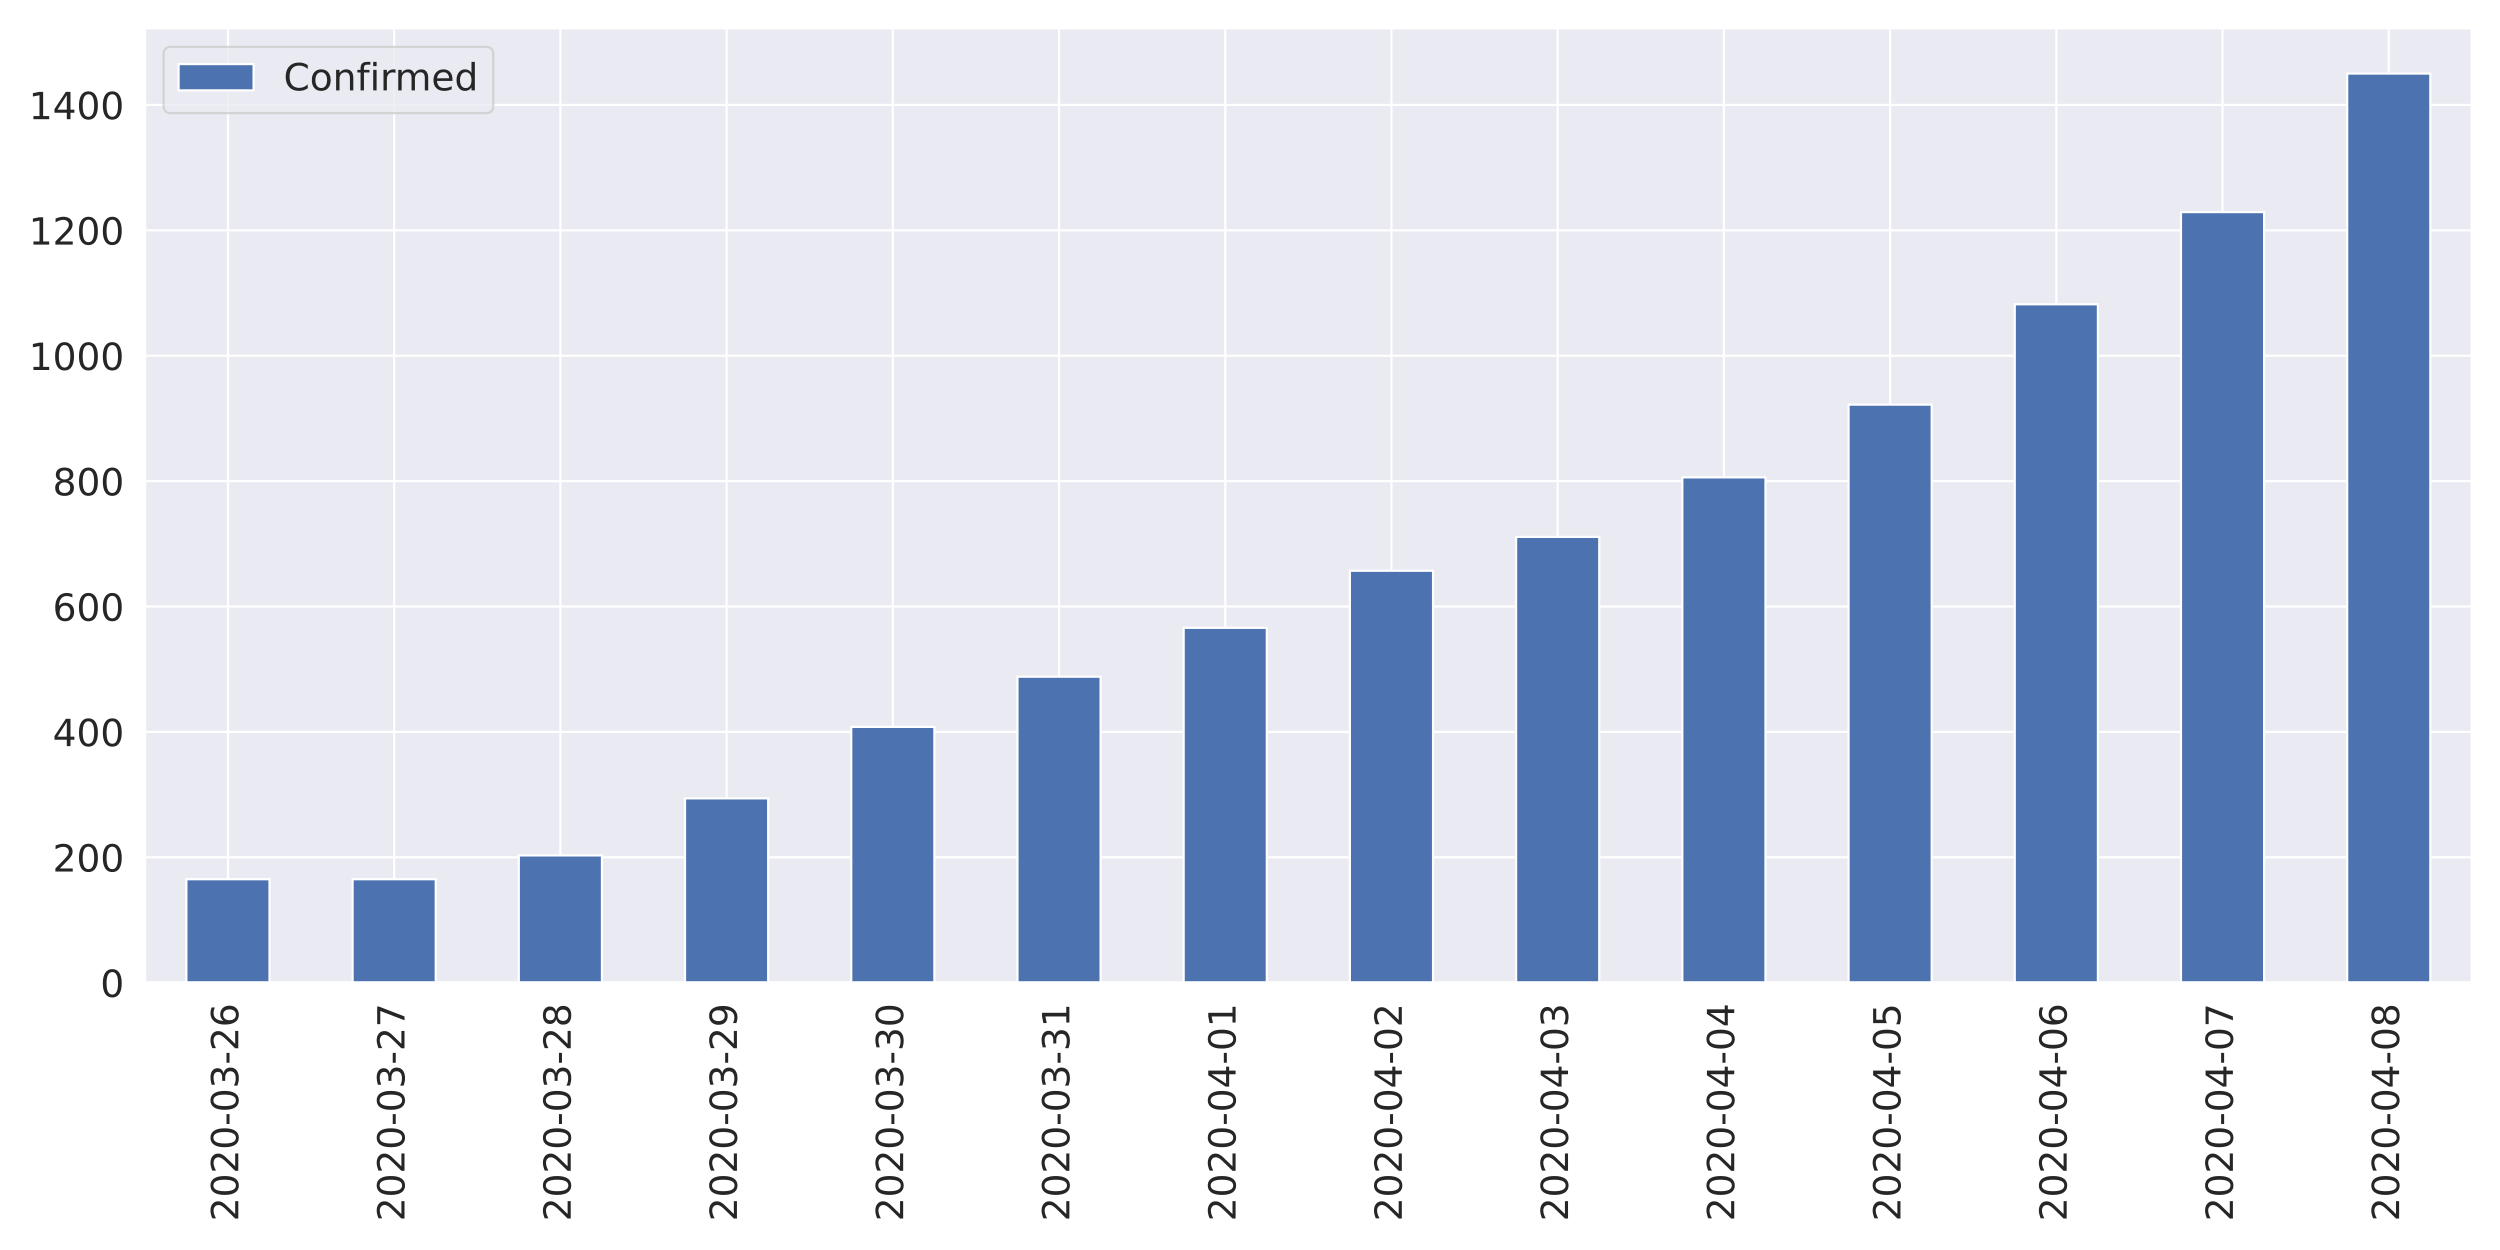
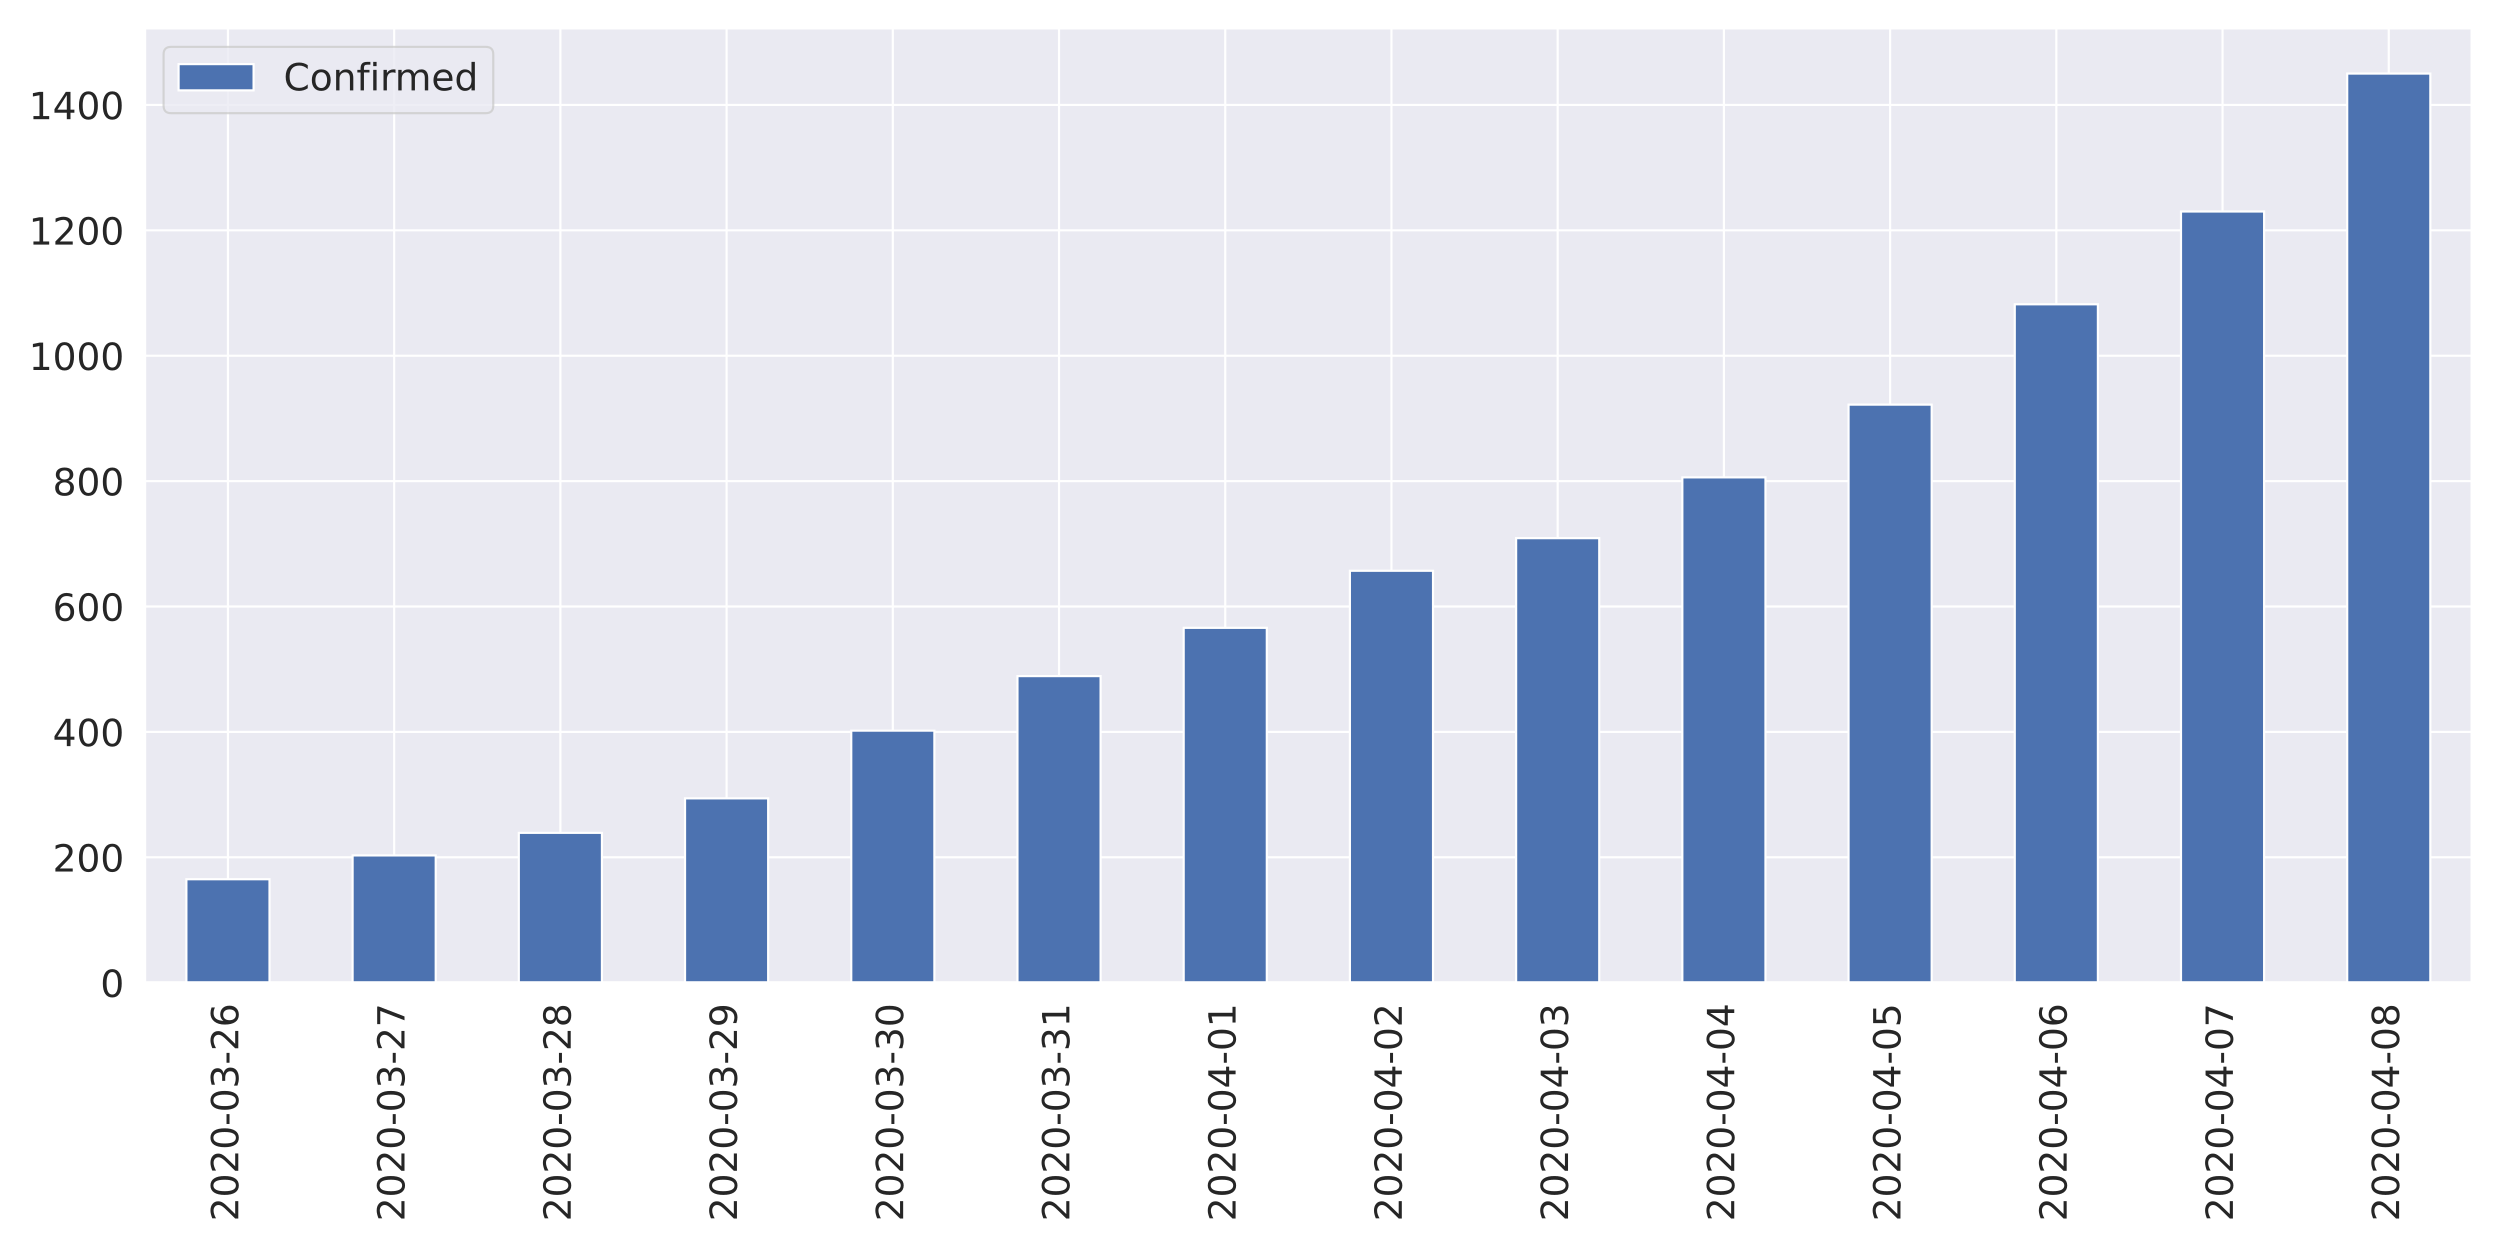
<svg xmlns="http://www.w3.org/2000/svg" xmlns:xlink="http://www.w3.org/1999/xlink" height="576pt" version="1.1" viewBox="0 0 1152 576" width="1152pt">
  <defs>
    <style type="text/css">
*{stroke-linecap:butt;stroke-linejoin:round;}
  </style>
  </defs>
  <g id="figure_1">
    <g id="patch_1">
      <path d="M 0 576  L 1152 576  L 1152 0  L 0 0  z " style="fill:#ffffff;" />
    </g>
    <g id="axes_1">
      <g id="patch_2">
        <path d="M 66.74 452.83  L 1139.04 452.83  L 1139.04 12.96  L 66.74 12.96  z " style="fill:#eaeaf2;" />
      </g>
      <g id="matplotlib.axis_1">
        <g id="xtick_1">
          <g id="line2d_1">
            <path clip-path="url(#p37a62f35dd)" d="M 105.036 452.83  L 105.036 12.96  " style="fill:none;stroke:#ffffff;stroke-linecap:round;" />
          </g>
          <g id="text_1">
            <defs>
              <path d="M 19.188 8.297  L 53.609 8.297  L 53.609 0  L 7.328 0  L 7.328 8.297  Q 12.938 14.109 22.625 23.891  Q 32.328 33.688 34.812 36.531  Q 39.547 41.844 41.422 45.531  Q 43.312 49.219 43.312 52.781  Q 43.312 58.594 39.234 62.25  Q 35.156 65.922 28.609 65.922  Q 23.969 65.922 18.812 64.312  Q 13.672 62.703 7.812 59.422  L 7.812 69.391  Q 13.766 71.781 18.938 73  Q 24.125 74.219 28.422 74.219  Q 39.75 74.219 46.484 68.547  Q 53.219 62.891 53.219 53.422  Q 53.219 48.922 51.531 44.891  Q 49.859 40.875 45.406 35.406  Q 44.188 33.984 37.641 27.219  Q 31.109 20.453 19.188 8.297  z " id="DejaVuSans-50" />
              <path d="M 31.781 66.406  Q 24.172 66.406 20.328 58.906  Q 16.5 51.422 16.5 36.375  Q 16.5 21.391 20.328 13.891  Q 24.172 6.391 31.781 6.391  Q 39.453 6.391 43.281 13.891  Q 47.125 21.391 47.125 36.375  Q 47.125 51.422 43.281 58.906  Q 39.453 66.406 31.781 66.406  z M 31.781 74.219  Q 44.047 74.219 50.516 64.516  Q 56.984 54.828 56.984 36.375  Q 56.984 17.969 50.516 8.266  Q 44.047 -1.422 31.781 -1.422  Q 19.531 -1.422 13.062 8.266  Q 6.594 17.969 6.594 36.375  Q 6.594 54.828 13.062 64.516  Q 19.531 74.219 31.781 74.219  z " id="DejaVuSans-48" />
              <path d="M 4.891 31.391  L 31.203 31.391  L 31.203 23.391  L 4.891 23.391  z " id="DejaVuSans-45" />
              <path d="M 40.578 39.312  Q 47.656 37.797 51.625 33  Q 55.609 28.219 55.609 21.188  Q 55.609 10.406 48.188 4.484  Q 40.766 -1.422 27.094 -1.422  Q 22.516 -1.422 17.656 -0.516  Q 12.797 0.391 7.625 2.203  L 7.625 11.719  Q 11.719 9.328 16.594 8.109  Q 21.484 6.891 26.812 6.891  Q 36.078 6.891 40.938 10.547  Q 45.797 14.203 45.797 21.188  Q 45.797 27.641 41.281 31.266  Q 36.766 34.906 28.719 34.906  L 20.219 34.906  L 20.219 43.016  L 29.109 43.016  Q 36.375 43.016 40.234 45.922  Q 44.094 48.828 44.094 54.297  Q 44.094 59.906 40.109 62.906  Q 36.141 65.922 28.719 65.922  Q 24.656 65.922 20.016 65.031  Q 15.375 64.156 9.812 62.312  L 9.812 71.094  Q 15.438 72.656 20.344 73.438  Q 25.25 74.219 29.594 74.219  Q 40.828 74.219 47.359 69.109  Q 53.906 64.016 53.906 55.328  Q 53.906 49.266 50.438 45.094  Q 46.969 40.922 40.578 39.312  z " id="DejaVuSans-51" />
              <path d="M 33.016 40.375  Q 26.375 40.375 22.484 35.828  Q 18.609 31.297 18.609 23.391  Q 18.609 15.531 22.484 10.953  Q 26.375 6.391 33.016 6.391  Q 39.656 6.391 43.531 10.953  Q 47.406 15.531 47.406 23.391  Q 47.406 31.297 43.531 35.828  Q 39.656 40.375 33.016 40.375  z M 52.594 71.297  L 52.594 62.312  Q 48.875 64.062 45.094 64.984  Q 41.312 65.922 37.594 65.922  Q 27.828 65.922 22.672 59.328  Q 17.531 52.734 16.797 39.406  Q 19.672 43.656 24.016 45.922  Q 28.375 48.188 33.594 48.188  Q 44.578 48.188 50.953 41.516  Q 57.328 34.859 57.328 23.391  Q 57.328 12.156 50.688 5.359  Q 44.047 -1.422 33.016 -1.422  Q 20.359 -1.422 13.672 8.266  Q 6.984 17.969 6.984 36.375  Q 6.984 53.656 15.188 63.938  Q 23.391 74.219 37.203 74.219  Q 40.922 74.219 44.703 73.484  Q 48.484 72.75 52.594 71.297  z " id="DejaVuSans-54" />
            </defs>
            <g style="fill:#262626;" transform="translate(109.8046 562.7538)rotate(-90)scale(0.1728 -0.1728)">
              <use xlink:href="#DejaVuSans-50" />
              <use x="63.623" xlink:href="#DejaVuSans-48" />
              <use x="127.246" xlink:href="#DejaVuSans-50" />
              <use x="190.869" xlink:href="#DejaVuSans-48" />
              <use x="254.492" xlink:href="#DejaVuSans-45" />
              <use x="290.576" xlink:href="#DejaVuSans-48" />
              <use x="354.199" xlink:href="#DejaVuSans-51" />
              <use x="417.822" xlink:href="#DejaVuSans-45" />
              <use x="453.906" xlink:href="#DejaVuSans-50" />
              <use x="517.529" xlink:href="#DejaVuSans-54" />
            </g>
          </g>
        </g>
        <g id="xtick_2">
          <g id="line2d_2">
            <path clip-path="url(#p37a62f35dd)" d="M 181.629 452.83  L 181.629 12.96  " style="fill:none;stroke:#ffffff;stroke-linecap:round;" />
          </g>
          <g id="text_2">
            <defs>
              <path d="M 8.203 72.906  L 55.078 72.906  L 55.078 68.703  L 28.609 0  L 18.312 0  L 43.219 64.594  L 8.203 64.594  z " id="DejaVuSans-55" />
            </defs>
            <g style="fill:#262626;" transform="translate(186.3975 562.7538)rotate(-90)scale(0.1728 -0.1728)">
              <use xlink:href="#DejaVuSans-50" />
              <use x="63.623" xlink:href="#DejaVuSans-48" />
              <use x="127.246" xlink:href="#DejaVuSans-50" />
              <use x="190.869" xlink:href="#DejaVuSans-48" />
              <use x="254.492" xlink:href="#DejaVuSans-45" />
              <use x="290.576" xlink:href="#DejaVuSans-48" />
              <use x="354.199" xlink:href="#DejaVuSans-51" />
              <use x="417.822" xlink:href="#DejaVuSans-45" />
              <use x="453.906" xlink:href="#DejaVuSans-50" />
              <use x="517.529" xlink:href="#DejaVuSans-55" />
            </g>
          </g>
        </g>
        <g id="xtick_3">
          <g id="line2d_3">
            <path clip-path="url(#p37a62f35dd)" d="M 258.222 452.83  L 258.222 12.96  " style="fill:none;stroke:#ffffff;stroke-linecap:round;" />
          </g>
          <g id="text_3">
            <defs>
              <path d="M 31.781 34.625  Q 24.75 34.625 20.719 30.859  Q 16.703 27.094 16.703 20.516  Q 16.703 13.922 20.719 10.156  Q 24.75 6.391 31.781 6.391  Q 38.812 6.391 42.859 10.172  Q 46.922 13.969 46.922 20.516  Q 46.922 27.094 42.891 30.859  Q 38.875 34.625 31.781 34.625  z M 21.922 38.812  Q 15.578 40.375 12.031 44.719  Q 8.5 49.078 8.5 55.328  Q 8.5 64.062 14.719 69.141  Q 20.953 74.219 31.781 74.219  Q 42.672 74.219 48.875 69.141  Q 55.078 64.062 55.078 55.328  Q 55.078 49.078 51.531 44.719  Q 48 40.375 41.703 38.812  Q 48.828 37.156 52.797 32.312  Q 56.781 27.484 56.781 20.516  Q 56.781 9.906 50.312 4.234  Q 43.844 -1.422 31.781 -1.422  Q 19.734 -1.422 13.25 4.234  Q 6.781 9.906 6.781 20.516  Q 6.781 27.484 10.781 32.312  Q 14.797 37.156 21.922 38.812  z M 18.312 54.391  Q 18.312 48.734 21.844 45.562  Q 25.391 42.391 31.781 42.391  Q 38.141 42.391 41.719 45.562  Q 45.312 48.734 45.312 54.391  Q 45.312 60.062 41.719 63.234  Q 38.141 66.406 31.781 66.406  Q 25.391 66.406 21.844 63.234  Q 18.312 60.062 18.312 54.391  z " id="DejaVuSans-56" />
            </defs>
            <g style="fill:#262626;" transform="translate(262.9903 562.7538)rotate(-90)scale(0.1728 -0.1728)">
              <use xlink:href="#DejaVuSans-50" />
              <use x="63.623" xlink:href="#DejaVuSans-48" />
              <use x="127.246" xlink:href="#DejaVuSans-50" />
              <use x="190.869" xlink:href="#DejaVuSans-48" />
              <use x="254.492" xlink:href="#DejaVuSans-45" />
              <use x="290.576" xlink:href="#DejaVuSans-48" />
              <use x="354.199" xlink:href="#DejaVuSans-51" />
              <use x="417.822" xlink:href="#DejaVuSans-45" />
              <use x="453.906" xlink:href="#DejaVuSans-50" />
              <use x="517.529" xlink:href="#DejaVuSans-56" />
            </g>
          </g>
        </g>
        <g id="xtick_4">
          <g id="line2d_4">
            <path clip-path="url(#p37a62f35dd)" d="M 334.815 452.83  L 334.815 12.96  " style="fill:none;stroke:#ffffff;stroke-linecap:round;" />
          </g>
          <g id="text_4">
            <defs>
              <path d="M 10.984 1.516  L 10.984 10.5  Q 14.703 8.734 18.5 7.812  Q 22.312 6.891 25.984 6.891  Q 35.75 6.891 40.891 13.453  Q 46.047 20.016 46.781 33.406  Q 43.953 29.203 39.594 26.953  Q 35.25 24.703 29.984 24.703  Q 19.047 24.703 12.672 31.312  Q 6.297 37.938 6.297 49.422  Q 6.297 60.641 12.938 67.422  Q 19.578 74.219 30.609 74.219  Q 43.266 74.219 49.922 64.516  Q 56.594 54.828 56.594 36.375  Q 56.594 19.141 48.406 8.859  Q 40.234 -1.422 26.422 -1.422  Q 22.703 -1.422 18.891 -0.688  Q 15.094 0.047 10.984 1.516  z M 30.609 32.422  Q 37.25 32.422 41.125 36.953  Q 45.016 41.5 45.016 49.422  Q 45.016 57.281 41.125 61.844  Q 37.25 66.406 30.609 66.406  Q 23.969 66.406 20.094 61.844  Q 16.219 57.281 16.219 49.422  Q 16.219 41.5 20.094 36.953  Q 23.969 32.422 30.609 32.422  z " id="DejaVuSans-57" />
            </defs>
            <g style="fill:#262626;" transform="translate(339.5832 562.7538)rotate(-90)scale(0.1728 -0.1728)">
              <use xlink:href="#DejaVuSans-50" />
              <use x="63.623" xlink:href="#DejaVuSans-48" />
              <use x="127.246" xlink:href="#DejaVuSans-50" />
              <use x="190.869" xlink:href="#DejaVuSans-48" />
              <use x="254.492" xlink:href="#DejaVuSans-45" />
              <use x="290.576" xlink:href="#DejaVuSans-48" />
              <use x="354.199" xlink:href="#DejaVuSans-51" />
              <use x="417.822" xlink:href="#DejaVuSans-45" />
              <use x="453.906" xlink:href="#DejaVuSans-50" />
              <use x="517.529" xlink:href="#DejaVuSans-57" />
            </g>
          </g>
        </g>
        <g id="xtick_5">
          <g id="line2d_5">
            <path clip-path="url(#p37a62f35dd)" d="M 411.408 452.83  L 411.408 12.96  " style="fill:none;stroke:#ffffff;stroke-linecap:round;" />
          </g>
          <g id="text_5">
            <g style="fill:#262626;" transform="translate(416.1761 562.7538)rotate(-90)scale(0.1728 -0.1728)">
              <use xlink:href="#DejaVuSans-50" />
              <use x="63.623" xlink:href="#DejaVuSans-48" />
              <use x="127.246" xlink:href="#DejaVuSans-50" />
              <use x="190.869" xlink:href="#DejaVuSans-48" />
              <use x="254.492" xlink:href="#DejaVuSans-45" />
              <use x="290.576" xlink:href="#DejaVuSans-48" />
              <use x="354.199" xlink:href="#DejaVuSans-51" />
              <use x="417.822" xlink:href="#DejaVuSans-45" />
              <use x="453.906" xlink:href="#DejaVuSans-51" />
              <use x="517.529" xlink:href="#DejaVuSans-48" />
            </g>
          </g>
        </g>
        <g id="xtick_6">
          <g id="line2d_6">
            <path clip-path="url(#p37a62f35dd)" d="M 488.001 452.83  L 488.001 12.96  " style="fill:none;stroke:#ffffff;stroke-linecap:round;" />
          </g>
          <g id="text_6">
            <defs>
              <path d="M 12.406 8.297  L 28.516 8.297  L 28.516 63.922  L 10.984 60.406  L 10.984 69.391  L 28.422 72.906  L 38.281 72.906  L 38.281 8.297  L 54.391 8.297  L 54.391 0  L 12.406 0  z " id="DejaVuSans-49" />
            </defs>
            <g style="fill:#262626;" transform="translate(492.7689 562.7538)rotate(-90)scale(0.1728 -0.1728)">
              <use xlink:href="#DejaVuSans-50" />
              <use x="63.623" xlink:href="#DejaVuSans-48" />
              <use x="127.246" xlink:href="#DejaVuSans-50" />
              <use x="190.869" xlink:href="#DejaVuSans-48" />
              <use x="254.492" xlink:href="#DejaVuSans-45" />
              <use x="290.576" xlink:href="#DejaVuSans-48" />
              <use x="354.199" xlink:href="#DejaVuSans-51" />
              <use x="417.822" xlink:href="#DejaVuSans-45" />
              <use x="453.906" xlink:href="#DejaVuSans-51" />
              <use x="517.529" xlink:href="#DejaVuSans-49" />
            </g>
          </g>
        </g>
        <g id="xtick_7">
          <g id="line2d_7">
            <path clip-path="url(#p37a62f35dd)" d="M 564.594 452.83  L 564.594 12.96  " style="fill:none;stroke:#ffffff;stroke-linecap:round;" />
          </g>
          <g id="text_7">
            <defs>
              <path d="M 37.797 64.312  L 12.891 25.391  L 37.797 25.391  z M 35.203 72.906  L 47.609 72.906  L 47.609 25.391  L 58.016 25.391  L 58.016 17.188  L 47.609 17.188  L 47.609 0  L 37.797 0  L 37.797 17.188  L 4.891 17.188  L 4.891 26.703  z " id="DejaVuSans-52" />
            </defs>
            <g style="fill:#262626;" transform="translate(569.3618 562.7538)rotate(-90)scale(0.1728 -0.1728)">
              <use xlink:href="#DejaVuSans-50" />
              <use x="63.623" xlink:href="#DejaVuSans-48" />
              <use x="127.246" xlink:href="#DejaVuSans-50" />
              <use x="190.869" xlink:href="#DejaVuSans-48" />
              <use x="254.492" xlink:href="#DejaVuSans-45" />
              <use x="290.576" xlink:href="#DejaVuSans-48" />
              <use x="354.199" xlink:href="#DejaVuSans-52" />
              <use x="417.822" xlink:href="#DejaVuSans-45" />
              <use x="453.906" xlink:href="#DejaVuSans-48" />
              <use x="517.529" xlink:href="#DejaVuSans-49" />
            </g>
          </g>
        </g>
        <g id="xtick_8">
          <g id="line2d_8">
            <path clip-path="url(#p37a62f35dd)" d="M 641.186 452.83  L 641.186 12.96  " style="fill:none;stroke:#ffffff;stroke-linecap:round;" />
          </g>
          <g id="text_8">
            <g style="fill:#262626;" transform="translate(645.9546 562.7538)rotate(-90)scale(0.1728 -0.1728)">
              <use xlink:href="#DejaVuSans-50" />
              <use x="63.623" xlink:href="#DejaVuSans-48" />
              <use x="127.246" xlink:href="#DejaVuSans-50" />
              <use x="190.869" xlink:href="#DejaVuSans-48" />
              <use x="254.492" xlink:href="#DejaVuSans-45" />
              <use x="290.576" xlink:href="#DejaVuSans-48" />
              <use x="354.199" xlink:href="#DejaVuSans-52" />
              <use x="417.822" xlink:href="#DejaVuSans-45" />
              <use x="453.906" xlink:href="#DejaVuSans-48" />
              <use x="517.529" xlink:href="#DejaVuSans-50" />
            </g>
          </g>
        </g>
        <g id="xtick_9">
          <g id="line2d_9">
            <path clip-path="url(#p37a62f35dd)" d="M 717.779 452.83  L 717.779 12.96  " style="fill:none;stroke:#ffffff;stroke-linecap:round;" />
          </g>
          <g id="text_9">
            <g style="fill:#262626;" transform="translate(722.5475 562.7538)rotate(-90)scale(0.1728 -0.1728)">
              <use xlink:href="#DejaVuSans-50" />
              <use x="63.623" xlink:href="#DejaVuSans-48" />
              <use x="127.246" xlink:href="#DejaVuSans-50" />
              <use x="190.869" xlink:href="#DejaVuSans-48" />
              <use x="254.492" xlink:href="#DejaVuSans-45" />
              <use x="290.576" xlink:href="#DejaVuSans-48" />
              <use x="354.199" xlink:href="#DejaVuSans-52" />
              <use x="417.822" xlink:href="#DejaVuSans-45" />
              <use x="453.906" xlink:href="#DejaVuSans-48" />
              <use x="517.529" xlink:href="#DejaVuSans-51" />
            </g>
          </g>
        </g>
        <g id="xtick_10">
          <g id="line2d_10">
            <path clip-path="url(#p37a62f35dd)" d="M 794.372 452.83  L 794.372 12.96  " style="fill:none;stroke:#ffffff;stroke-linecap:round;" />
          </g>
          <g id="text_10">
            <g style="fill:#262626;" transform="translate(799.1403 562.7538)rotate(-90)scale(0.1728 -0.1728)">
              <use xlink:href="#DejaVuSans-50" />
              <use x="63.623" xlink:href="#DejaVuSans-48" />
              <use x="127.246" xlink:href="#DejaVuSans-50" />
              <use x="190.869" xlink:href="#DejaVuSans-48" />
              <use x="254.492" xlink:href="#DejaVuSans-45" />
              <use x="290.576" xlink:href="#DejaVuSans-48" />
              <use x="354.199" xlink:href="#DejaVuSans-52" />
              <use x="417.822" xlink:href="#DejaVuSans-45" />
              <use x="453.906" xlink:href="#DejaVuSans-48" />
              <use x="517.529" xlink:href="#DejaVuSans-52" />
            </g>
          </g>
        </g>
        <g id="xtick_11">
          <g id="line2d_11">
            <path clip-path="url(#p37a62f35dd)" d="M 870.965 452.83  L 870.965 12.96  " style="fill:none;stroke:#ffffff;stroke-linecap:round;" />
          </g>
          <g id="text_11">
            <defs>
              <path d="M 10.797 72.906  L 49.516 72.906  L 49.516 64.594  L 19.828 64.594  L 19.828 46.734  Q 21.969 47.469 24.109 47.828  Q 26.266 48.188 28.422 48.188  Q 40.625 48.188 47.75 41.5  Q 54.891 34.812 54.891 23.391  Q 54.891 11.625 47.562 5.094  Q 40.234 -1.422 26.906 -1.422  Q 22.312 -1.422 17.547 -0.641  Q 12.797 0.141 7.719 1.703  L 7.719 11.625  Q 12.109 9.234 16.797 8.062  Q 21.484 6.891 26.703 6.891  Q 35.156 6.891 40.078 11.328  Q 45.016 15.766 45.016 23.391  Q 45.016 31 40.078 35.438  Q 35.156 39.891 26.703 39.891  Q 22.75 39.891 18.812 39.016  Q 14.891 38.141 10.797 36.281  z " id="DejaVuSans-53" />
            </defs>
            <g style="fill:#262626;" transform="translate(875.7332 562.7538)rotate(-90)scale(0.1728 -0.1728)">
              <use xlink:href="#DejaVuSans-50" />
              <use x="63.623" xlink:href="#DejaVuSans-48" />
              <use x="127.246" xlink:href="#DejaVuSans-50" />
              <use x="190.869" xlink:href="#DejaVuSans-48" />
              <use x="254.492" xlink:href="#DejaVuSans-45" />
              <use x="290.576" xlink:href="#DejaVuSans-48" />
              <use x="354.199" xlink:href="#DejaVuSans-52" />
              <use x="417.822" xlink:href="#DejaVuSans-45" />
              <use x="453.906" xlink:href="#DejaVuSans-48" />
              <use x="517.529" xlink:href="#DejaVuSans-53" />
            </g>
          </g>
        </g>
        <g id="xtick_12">
          <g id="line2d_12">
            <path clip-path="url(#p37a62f35dd)" d="M 947.558 452.83  L 947.558 12.96  " style="fill:none;stroke:#ffffff;stroke-linecap:round;" />
          </g>
          <g id="text_12">
            <g style="fill:#262626;" transform="translate(952.3261 562.7538)rotate(-90)scale(0.1728 -0.1728)">
              <use xlink:href="#DejaVuSans-50" />
              <use x="63.623" xlink:href="#DejaVuSans-48" />
              <use x="127.246" xlink:href="#DejaVuSans-50" />
              <use x="190.869" xlink:href="#DejaVuSans-48" />
              <use x="254.492" xlink:href="#DejaVuSans-45" />
              <use x="290.576" xlink:href="#DejaVuSans-48" />
              <use x="354.199" xlink:href="#DejaVuSans-52" />
              <use x="417.822" xlink:href="#DejaVuSans-45" />
              <use x="453.906" xlink:href="#DejaVuSans-48" />
              <use x="517.529" xlink:href="#DejaVuSans-54" />
            </g>
          </g>
        </g>
        <g id="xtick_13">
          <g id="line2d_13">
            <path clip-path="url(#p37a62f35dd)" d="M 1024.151 452.83  L 1024.151 12.96  " style="fill:none;stroke:#ffffff;stroke-linecap:round;" />
          </g>
          <g id="text_13">
            <g style="fill:#262626;" transform="translate(1028.919 562.7538)rotate(-90)scale(0.1728 -0.1728)">
              <use xlink:href="#DejaVuSans-50" />
              <use x="63.623" xlink:href="#DejaVuSans-48" />
              <use x="127.246" xlink:href="#DejaVuSans-50" />
              <use x="190.869" xlink:href="#DejaVuSans-48" />
              <use x="254.492" xlink:href="#DejaVuSans-45" />
              <use x="290.576" xlink:href="#DejaVuSans-48" />
              <use x="354.199" xlink:href="#DejaVuSans-52" />
              <use x="417.822" xlink:href="#DejaVuSans-45" />
              <use x="453.906" xlink:href="#DejaVuSans-48" />
              <use x="517.529" xlink:href="#DejaVuSans-55" />
            </g>
          </g>
        </g>
        <g id="xtick_14">
          <g id="line2d_14">
            <path clip-path="url(#p37a62f35dd)" d="M 1100.744 452.83  L 1100.744 12.96  " style="fill:none;stroke:#ffffff;stroke-linecap:round;" />
          </g>
          <g id="text_14">
            <g style="fill:#262626;" transform="translate(1105.512 562.7538)rotate(-90)scale(0.1728 -0.1728)">
              <use xlink:href="#DejaVuSans-50" />
              <use x="63.623" xlink:href="#DejaVuSans-48" />
              <use x="127.246" xlink:href="#DejaVuSans-50" />
              <use x="190.869" xlink:href="#DejaVuSans-48" />
              <use x="254.492" xlink:href="#DejaVuSans-45" />
              <use x="290.576" xlink:href="#DejaVuSans-48" />
              <use x="354.199" xlink:href="#DejaVuSans-52" />
              <use x="417.822" xlink:href="#DejaVuSans-45" />
              <use x="453.906" xlink:href="#DejaVuSans-48" />
              <use x="517.529" xlink:href="#DejaVuSans-56" />
            </g>
          </g>
        </g>
      </g>
      <g id="matplotlib.axis_2">
        <g id="ytick_1">
          <g id="line2d_15">
            <path clip-path="url(#p37a62f35dd)" d="M 66.74 452.83  L 1139.04 452.83  " style="fill:none;stroke:#ffffff;stroke-linecap:round;" />
          </g>
          <g id="text_15">
            <g style="fill:#262626;" transform="translate(46.2456 459.3951)scale(0.1728 -0.1728)">
              <use xlink:href="#DejaVuSans-48" />
            </g>
          </g>
        </g>
        <g id="ytick_2">
          <g id="line2d_16">
            <path clip-path="url(#p37a62f35dd)" d="M 66.74 395.047  L 1139.04 395.047  " style="fill:none;stroke:#ffffff;stroke-linecap:round;" />
          </g>
          <g id="text_16">
            <g style="fill:#262626;" transform="translate(24.2568 401.6125)scale(0.1728 -0.1728)">
              <use xlink:href="#DejaVuSans-50" />
              <use x="63.623" xlink:href="#DejaVuSans-48" />
              <use x="127.246" xlink:href="#DejaVuSans-48" />
            </g>
          </g>
        </g>
        <g id="ytick_3">
          <g id="line2d_17">
            <path clip-path="url(#p37a62f35dd)" d="M 66.74 337.265  L 1139.04 337.265  " style="fill:none;stroke:#ffffff;stroke-linecap:round;" />
          </g>
          <g id="text_17">
            <g style="fill:#262626;" transform="translate(24.2568 343.8299)scale(0.1728 -0.1728)">
              <use xlink:href="#DejaVuSans-52" />
              <use x="63.623" xlink:href="#DejaVuSans-48" />
              <use x="127.246" xlink:href="#DejaVuSans-48" />
            </g>
          </g>
        </g>
        <g id="ytick_4">
          <g id="line2d_18">
            <path clip-path="url(#p37a62f35dd)" d="M 66.74 279.482  L 1139.04 279.482  " style="fill:none;stroke:#ffffff;stroke-linecap:round;" />
          </g>
          <g id="text_18">
            <g style="fill:#262626;" transform="translate(24.2568 286.0473)scale(0.1728 -0.1728)">
              <use xlink:href="#DejaVuSans-54" />
              <use x="63.623" xlink:href="#DejaVuSans-48" />
              <use x="127.246" xlink:href="#DejaVuSans-48" />
            </g>
          </g>
        </g>
        <g id="ytick_5">
          <g id="line2d_19">
            <path clip-path="url(#p37a62f35dd)" d="M 66.74 221.7  L 1139.04 221.7  " style="fill:none;stroke:#ffffff;stroke-linecap:round;" />
          </g>
          <g id="text_19">
            <g style="fill:#262626;" transform="translate(24.2568 228.2647)scale(0.1728 -0.1728)">
              <use xlink:href="#DejaVuSans-56" />
              <use x="63.623" xlink:href="#DejaVuSans-48" />
              <use x="127.246" xlink:href="#DejaVuSans-48" />
            </g>
          </g>
        </g>
        <g id="ytick_6">
          <g id="line2d_20">
            <path clip-path="url(#p37a62f35dd)" d="M 66.74 163.917  L 1139.04 163.917  " style="fill:none;stroke:#ffffff;stroke-linecap:round;" />
          </g>
          <g id="text_20">
            <g style="fill:#262626;" transform="translate(13.2624 170.4821)scale(0.1728 -0.1728)">
              <use xlink:href="#DejaVuSans-49" />
              <use x="63.623" xlink:href="#DejaVuSans-48" />
              <use x="127.246" xlink:href="#DejaVuSans-48" />
              <use x="190.869" xlink:href="#DejaVuSans-48" />
            </g>
          </g>
        </g>
        <g id="ytick_7">
          <g id="line2d_21">
            <path clip-path="url(#p37a62f35dd)" d="M 66.74 106.134  L 1139.04 106.134  " style="fill:none;stroke:#ffffff;stroke-linecap:round;" />
          </g>
          <g id="text_21">
            <g style="fill:#262626;" transform="translate(13.2624 112.6995)scale(0.1728 -0.1728)">
              <use xlink:href="#DejaVuSans-49" />
              <use x="63.623" xlink:href="#DejaVuSans-50" />
              <use x="127.246" xlink:href="#DejaVuSans-48" />
              <use x="190.869" xlink:href="#DejaVuSans-48" />
            </g>
          </g>
        </g>
        <g id="ytick_8">
          <g id="line2d_22">
            <path clip-path="url(#p37a62f35dd)" d="M 66.74 48.352  L 1139.04 48.352  " style="fill:none;stroke:#ffffff;stroke-linecap:round;" />
          </g>
          <g id="text_22">
            <g style="fill:#262626;" transform="translate(13.2624 54.91689)scale(0.1728 -0.1728)">
              <use xlink:href="#DejaVuSans-49" />
              <use x="63.623" xlink:href="#DejaVuSans-52" />
              <use x="127.246" xlink:href="#DejaVuSans-48" />
              <use x="190.869" xlink:href="#DejaVuSans-48" />
            </g>
          </g>
        </g>
      </g>
      <g id="patch_3">
        <path clip-path="url(#p37a62f35dd)" d="M 85.888 452.83  L 124.185 452.83  L 124.185 405.159  L 85.888 405.159  z " style="fill:#4c72b0;stroke:#ffffff;stroke-linejoin:miter;" />
      </g>
      <g id="patch_4">
-         <path clip-path="url(#p37a62f35dd)" d="M 162.481 452.83  L 200.778 452.83  L 200.778 405.159  L 162.481 405.159  z " style="fill:#4c72b0;stroke:#ffffff;stroke-linejoin:miter;" />
+         <path clip-path="url(#p37a62f35dd)" d="M 162.481 452.83  L 200.778 452.83  L 200.778 394.181  L 162.481 394.181  z " style="fill:#4c72b0;stroke:#ffffff;stroke-linejoin:miter;" />
      </g>
      <g id="patch_5">
-         <path clip-path="url(#p37a62f35dd)" d="M 239.074 452.83  L 277.37 452.83  L 277.37 394.181  L 239.074 394.181  z " style="fill:#4c72b0;stroke:#ffffff;stroke-linejoin:miter;" />
+         <path clip-path="url(#p37a62f35dd)" d="M 239.074 452.83  L 277.37 452.83  L 277.37 383.78  L 239.074 383.78  z " style="fill:#4c72b0;stroke:#ffffff;stroke-linejoin:miter;" />
      </g>
      <g id="patch_6">
        <path clip-path="url(#p37a62f35dd)" d="M 315.667 452.83  L 353.963 452.83  L 353.963 367.89  L 315.667 367.89  z " style="fill:#4c72b0;stroke:#ffffff;stroke-linejoin:miter;" />
      </g>
      <g id="patch_7">
-         <path clip-path="url(#p37a62f35dd)" d="M 392.26 452.83  L 430.556 452.83  L 430.556 334.954  L 392.26 334.954  z " style="fill:#4c72b0;stroke:#ffffff;stroke-linejoin:miter;" />
+         <path clip-path="url(#p37a62f35dd)" d="M 392.26 452.83  L 430.556 452.83  L 430.556 336.687  L 392.26 336.687  z " style="fill:#4c72b0;stroke:#ffffff;stroke-linejoin:miter;" />
      </g>
      <g id="patch_8">
-         <path clip-path="url(#p37a62f35dd)" d="M 468.853 452.83  L 507.149 452.83  L 507.149 311.84  L 468.853 311.84  z " style="fill:#4c72b0;stroke:#ffffff;stroke-linejoin:miter;" />
+         <path clip-path="url(#p37a62f35dd)" d="M 468.853 452.83  L 507.149 452.83  L 507.149 311.552  L 468.853 311.552  z " style="fill:#4c72b0;stroke:#ffffff;stroke-linejoin:miter;" />
      </g>
      <g id="patch_9">
        <path clip-path="url(#p37a62f35dd)" d="M 545.445 452.83  L 583.742 452.83  L 583.742 289.305  L 545.445 289.305  z " style="fill:#4c72b0;stroke:#ffffff;stroke-linejoin:miter;" />
      </g>
      <g id="patch_10">
        <path clip-path="url(#p37a62f35dd)" d="M 622.038 452.83  L 660.335 452.83  L 660.335 263.014  L 622.038 263.014  z " style="fill:#4c72b0;stroke:#ffffff;stroke-linejoin:miter;" />
      </g>
      <g id="patch_11">
-         <path clip-path="url(#p37a62f35dd)" d="M 698.631 452.83  L 736.928 452.83  L 736.928 247.413  L 698.631 247.413  z " style="fill:#4c72b0;stroke:#ffffff;stroke-linejoin:miter;" />
+         <path clip-path="url(#p37a62f35dd)" d="M 698.631 452.83  L 736.928 452.83  L 736.928 247.991  L 698.631 247.991  z " style="fill:#4c72b0;stroke:#ffffff;stroke-linejoin:miter;" />
      </g>
      <g id="patch_12">
        <path clip-path="url(#p37a62f35dd)" d="M 775.224 452.83  L 813.52 452.83  L 813.52 219.966  L 775.224 219.966  z " style="fill:#4c72b0;stroke:#ffffff;stroke-linejoin:miter;" />
      </g>
      <g id="patch_13">
        <path clip-path="url(#p37a62f35dd)" d="M 851.817 452.83  L 890.113 452.83  L 890.113 186.452  L 851.817 186.452  z " style="fill:#4c72b0;stroke:#ffffff;stroke-linejoin:miter;" />
      </g>
      <g id="patch_14">
        <path clip-path="url(#p37a62f35dd)" d="M 928.41 452.83  L 966.706 452.83  L 966.706 140.226  L 928.41 140.226  z " style="fill:#4c72b0;stroke:#ffffff;stroke-linejoin:miter;" />
      </g>
      <g id="patch_15">
-         <path clip-path="url(#p37a62f35dd)" d="M 1005.003 452.83  L 1043.299 452.83  L 1043.299 97.756  L 1005.003 97.756  z " style="fill:#4c72b0;stroke:#ffffff;stroke-linejoin:miter;" />
+         <path clip-path="url(#p37a62f35dd)" d="M 1005.003 452.83  L 1043.299 452.83  L 1043.299 97.467  L 1005.003 97.467  z " style="fill:#4c72b0;stroke:#ffffff;stroke-linejoin:miter;" />
      </g>
      <g id="patch_16">
        <path clip-path="url(#p37a62f35dd)" d="M 1081.595 452.83  L 1119.892 452.83  L 1119.892 33.906  L 1081.595 33.906  z " style="fill:#4c72b0;stroke:#ffffff;stroke-linejoin:miter;" />
      </g>
      <g id="patch_17">
        <path d="M 66.74 452.83  L 66.74 12.96  " style="fill:none;stroke:#ffffff;stroke-linecap:square;stroke-linejoin:miter;stroke-width:1.25;" />
      </g>
      <g id="patch_18">
        <path d="M 1139.04 452.83  L 1139.04 12.96  " style="fill:none;stroke:#ffffff;stroke-linecap:square;stroke-linejoin:miter;stroke-width:1.25;" />
      </g>
      <g id="patch_19">
        <path d="M 66.74 452.83  L 1139.04 452.83  " style="fill:none;stroke:#ffffff;stroke-linecap:square;stroke-linejoin:miter;stroke-width:1.25;" />
      </g>
      <g id="patch_20">
        <path d="M 66.74 12.96  L 1139.04 12.96  " style="fill:none;stroke:#ffffff;stroke-linecap:square;stroke-linejoin:miter;stroke-width:1.25;" />
      </g>
      <g id="legend_1">
        <g id="patch_21">
          <path d="M 78.836 52.148  L 223.842 52.148  Q 227.298 52.148 227.298 48.692  L 227.298 25.056  Q 227.298 21.6 223.842 21.6  L 78.836 21.6  Q 75.38 21.6 75.38 25.056  L 75.38 48.692  Q 75.38 52.148 78.836 52.148  z " style="fill:#eaeaf2;opacity:0.8;stroke:#cccccc;stroke-linejoin:miter;" />
        </g>
        <g id="patch_22">
          <path d="M 82.292 41.642  L 116.852 41.642  L 116.852 29.546  L 82.292 29.546  z " style="fill:#4c72b0;stroke:#ffffff;stroke-linejoin:miter;" />
        </g>
        <g id="text_23">
          <defs>
            <path d="M 64.406 67.281  L 64.406 56.891  Q 59.422 61.531 53.781 63.812  Q 48.141 66.109 41.797 66.109  Q 29.297 66.109 22.656 58.469  Q 16.016 50.828 16.016 36.375  Q 16.016 21.969 22.656 14.328  Q 29.297 6.688 41.797 6.688  Q 48.141 6.688 53.781 8.984  Q 59.422 11.281 64.406 15.922  L 64.406 5.609  Q 59.234 2.094 53.438 0.328  Q 47.656 -1.422 41.219 -1.422  Q 24.656 -1.422 15.125 8.703  Q 5.609 18.844 5.609 36.375  Q 5.609 53.953 15.125 64.078  Q 24.656 74.219 41.219 74.219  Q 47.75 74.219 53.531 72.484  Q 59.328 70.75 64.406 67.281  z " id="DejaVuSans-67" />
            <path d="M 30.609 48.391  Q 23.391 48.391 19.188 42.75  Q 14.984 37.109 14.984 27.297  Q 14.984 17.484 19.156 11.844  Q 23.344 6.203 30.609 6.203  Q 37.797 6.203 41.984 11.859  Q 46.188 17.531 46.188 27.297  Q 46.188 37.016 41.984 42.703  Q 37.797 48.391 30.609 48.391  z M 30.609 56  Q 42.328 56 49.016 48.375  Q 55.719 40.766 55.719 27.297  Q 55.719 13.875 49.016 6.219  Q 42.328 -1.422 30.609 -1.422  Q 18.844 -1.422 12.172 6.219  Q 5.516 13.875 5.516 27.297  Q 5.516 40.766 12.172 48.375  Q 18.844 56 30.609 56  z " id="DejaVuSans-111" />
            <path d="M 54.891 33.016  L 54.891 0  L 45.906 0  L 45.906 32.719  Q 45.906 40.484 42.875 44.328  Q 39.844 48.188 33.797 48.188  Q 26.516 48.188 22.312 43.547  Q 18.109 38.922 18.109 30.906  L 18.109 0  L 9.078 0  L 9.078 54.688  L 18.109 54.688  L 18.109 46.188  Q 21.344 51.125 25.703 53.562  Q 30.078 56 35.797 56  Q 45.219 56 50.047 50.172  Q 54.891 44.344 54.891 33.016  z " id="DejaVuSans-110" />
            <path d="M 37.109 75.984  L 37.109 68.5  L 28.516 68.5  Q 23.688 68.5 21.797 66.547  Q 19.922 64.594 19.922 59.516  L 19.922 54.688  L 34.719 54.688  L 34.719 47.703  L 19.922 47.703  L 19.922 0  L 10.891 0  L 10.891 47.703  L 2.297 47.703  L 2.297 54.688  L 10.891 54.688  L 10.891 58.5  Q 10.891 67.625 15.141 71.797  Q 19.391 75.984 28.609 75.984  z " id="DejaVuSans-102" />
            <path d="M 9.422 54.688  L 18.406 54.688  L 18.406 0  L 9.422 0  z M 9.422 75.984  L 18.406 75.984  L 18.406 64.594  L 9.422 64.594  z " id="DejaVuSans-105" />
            <path d="M 41.109 46.297  Q 39.594 47.172 37.812 47.578  Q 36.031 48 33.891 48  Q 26.266 48 22.188 43.047  Q 18.109 38.094 18.109 28.812  L 18.109 0  L 9.078 0  L 9.078 54.688  L 18.109 54.688  L 18.109 46.188  Q 20.953 51.172 25.484 53.578  Q 30.031 56 36.531 56  Q 37.453 56 38.578 55.875  Q 39.703 55.766 41.062 55.516  z " id="DejaVuSans-114" />
            <path d="M 52 44.188  Q 55.375 50.25 60.062 53.125  Q 64.75 56 71.094 56  Q 79.641 56 84.281 50.016  Q 88.922 44.047 88.922 33.016  L 88.922 0  L 79.891 0  L 79.891 32.719  Q 79.891 40.578 77.094 44.375  Q 74.312 48.188 68.609 48.188  Q 61.625 48.188 57.562 43.547  Q 53.516 38.922 53.516 30.906  L 53.516 0  L 44.484 0  L 44.484 32.719  Q 44.484 40.625 41.703 44.406  Q 38.922 48.188 33.109 48.188  Q 26.219 48.188 22.156 43.531  Q 18.109 38.875 18.109 30.906  L 18.109 0  L 9.078 0  L 9.078 54.688  L 18.109 54.688  L 18.109 46.188  Q 21.188 51.219 25.484 53.609  Q 29.781 56 35.688 56  Q 41.656 56 45.828 52.969  Q 50 49.953 52 44.188  z " id="DejaVuSans-109" />
            <path d="M 56.203 29.594  L 56.203 25.203  L 14.891 25.203  Q 15.484 15.922 20.484 11.062  Q 25.484 6.203 34.422 6.203  Q 39.594 6.203 44.453 7.469  Q 49.312 8.734 54.109 11.281  L 54.109 2.781  Q 49.266 0.734 44.188 -0.344  Q 39.109 -1.422 33.891 -1.422  Q 20.797 -1.422 13.156 6.188  Q 5.516 13.812 5.516 26.812  Q 5.516 40.234 12.766 48.109  Q 20.016 56 32.328 56  Q 43.359 56 49.781 48.891  Q 56.203 41.797 56.203 29.594  z M 47.219 32.234  Q 47.125 39.594 43.094 43.984  Q 39.062 48.391 32.422 48.391  Q 24.906 48.391 20.391 44.141  Q 15.875 39.891 15.188 32.172  z " id="DejaVuSans-101" />
            <path d="M 45.406 46.391  L 45.406 75.984  L 54.391 75.984  L 54.391 0  L 45.406 0  L 45.406 8.203  Q 42.578 3.328 38.25 0.953  Q 33.938 -1.422 27.875 -1.422  Q 17.969 -1.422 11.734 6.484  Q 5.516 14.406 5.516 27.297  Q 5.516 40.188 11.734 48.094  Q 17.969 56 27.875 56  Q 33.938 56 38.25 53.625  Q 42.578 51.266 45.406 46.391  z M 14.797 27.297  Q 14.797 17.391 18.875 11.75  Q 22.953 6.109 30.078 6.109  Q 37.203 6.109 41.297 11.75  Q 45.406 17.391 45.406 27.297  Q 45.406 37.203 41.297 42.844  Q 37.203 48.484 30.078 48.484  Q 22.953 48.484 18.875 42.844  Q 14.797 37.203 14.797 27.297  z " id="DejaVuSans-100" />
          </defs>
          <g style="fill:#262626;" transform="translate(130.676 41.6421)scale(0.1728 -0.1728)">
            <use xlink:href="#DejaVuSans-67" />
            <use x="69.824" xlink:href="#DejaVuSans-111" />
            <use x="131.006" xlink:href="#DejaVuSans-110" />
            <use x="194.385" xlink:href="#DejaVuSans-102" />
            <use x="229.59" xlink:href="#DejaVuSans-105" />
            <use x="257.373" xlink:href="#DejaVuSans-114" />
            <use x="296.736" xlink:href="#DejaVuSans-109" />
            <use x="394.148" xlink:href="#DejaVuSans-101" />
            <use x="455.672" xlink:href="#DejaVuSans-100" />
          </g>
        </g>
      </g>
    </g>
  </g>
  <defs>
    <clipPath id="p37a62f35dd">
      <rect height="439.87" width="1072.3" x="66.74" y="12.96" />
    </clipPath>
  </defs>
</svg>
